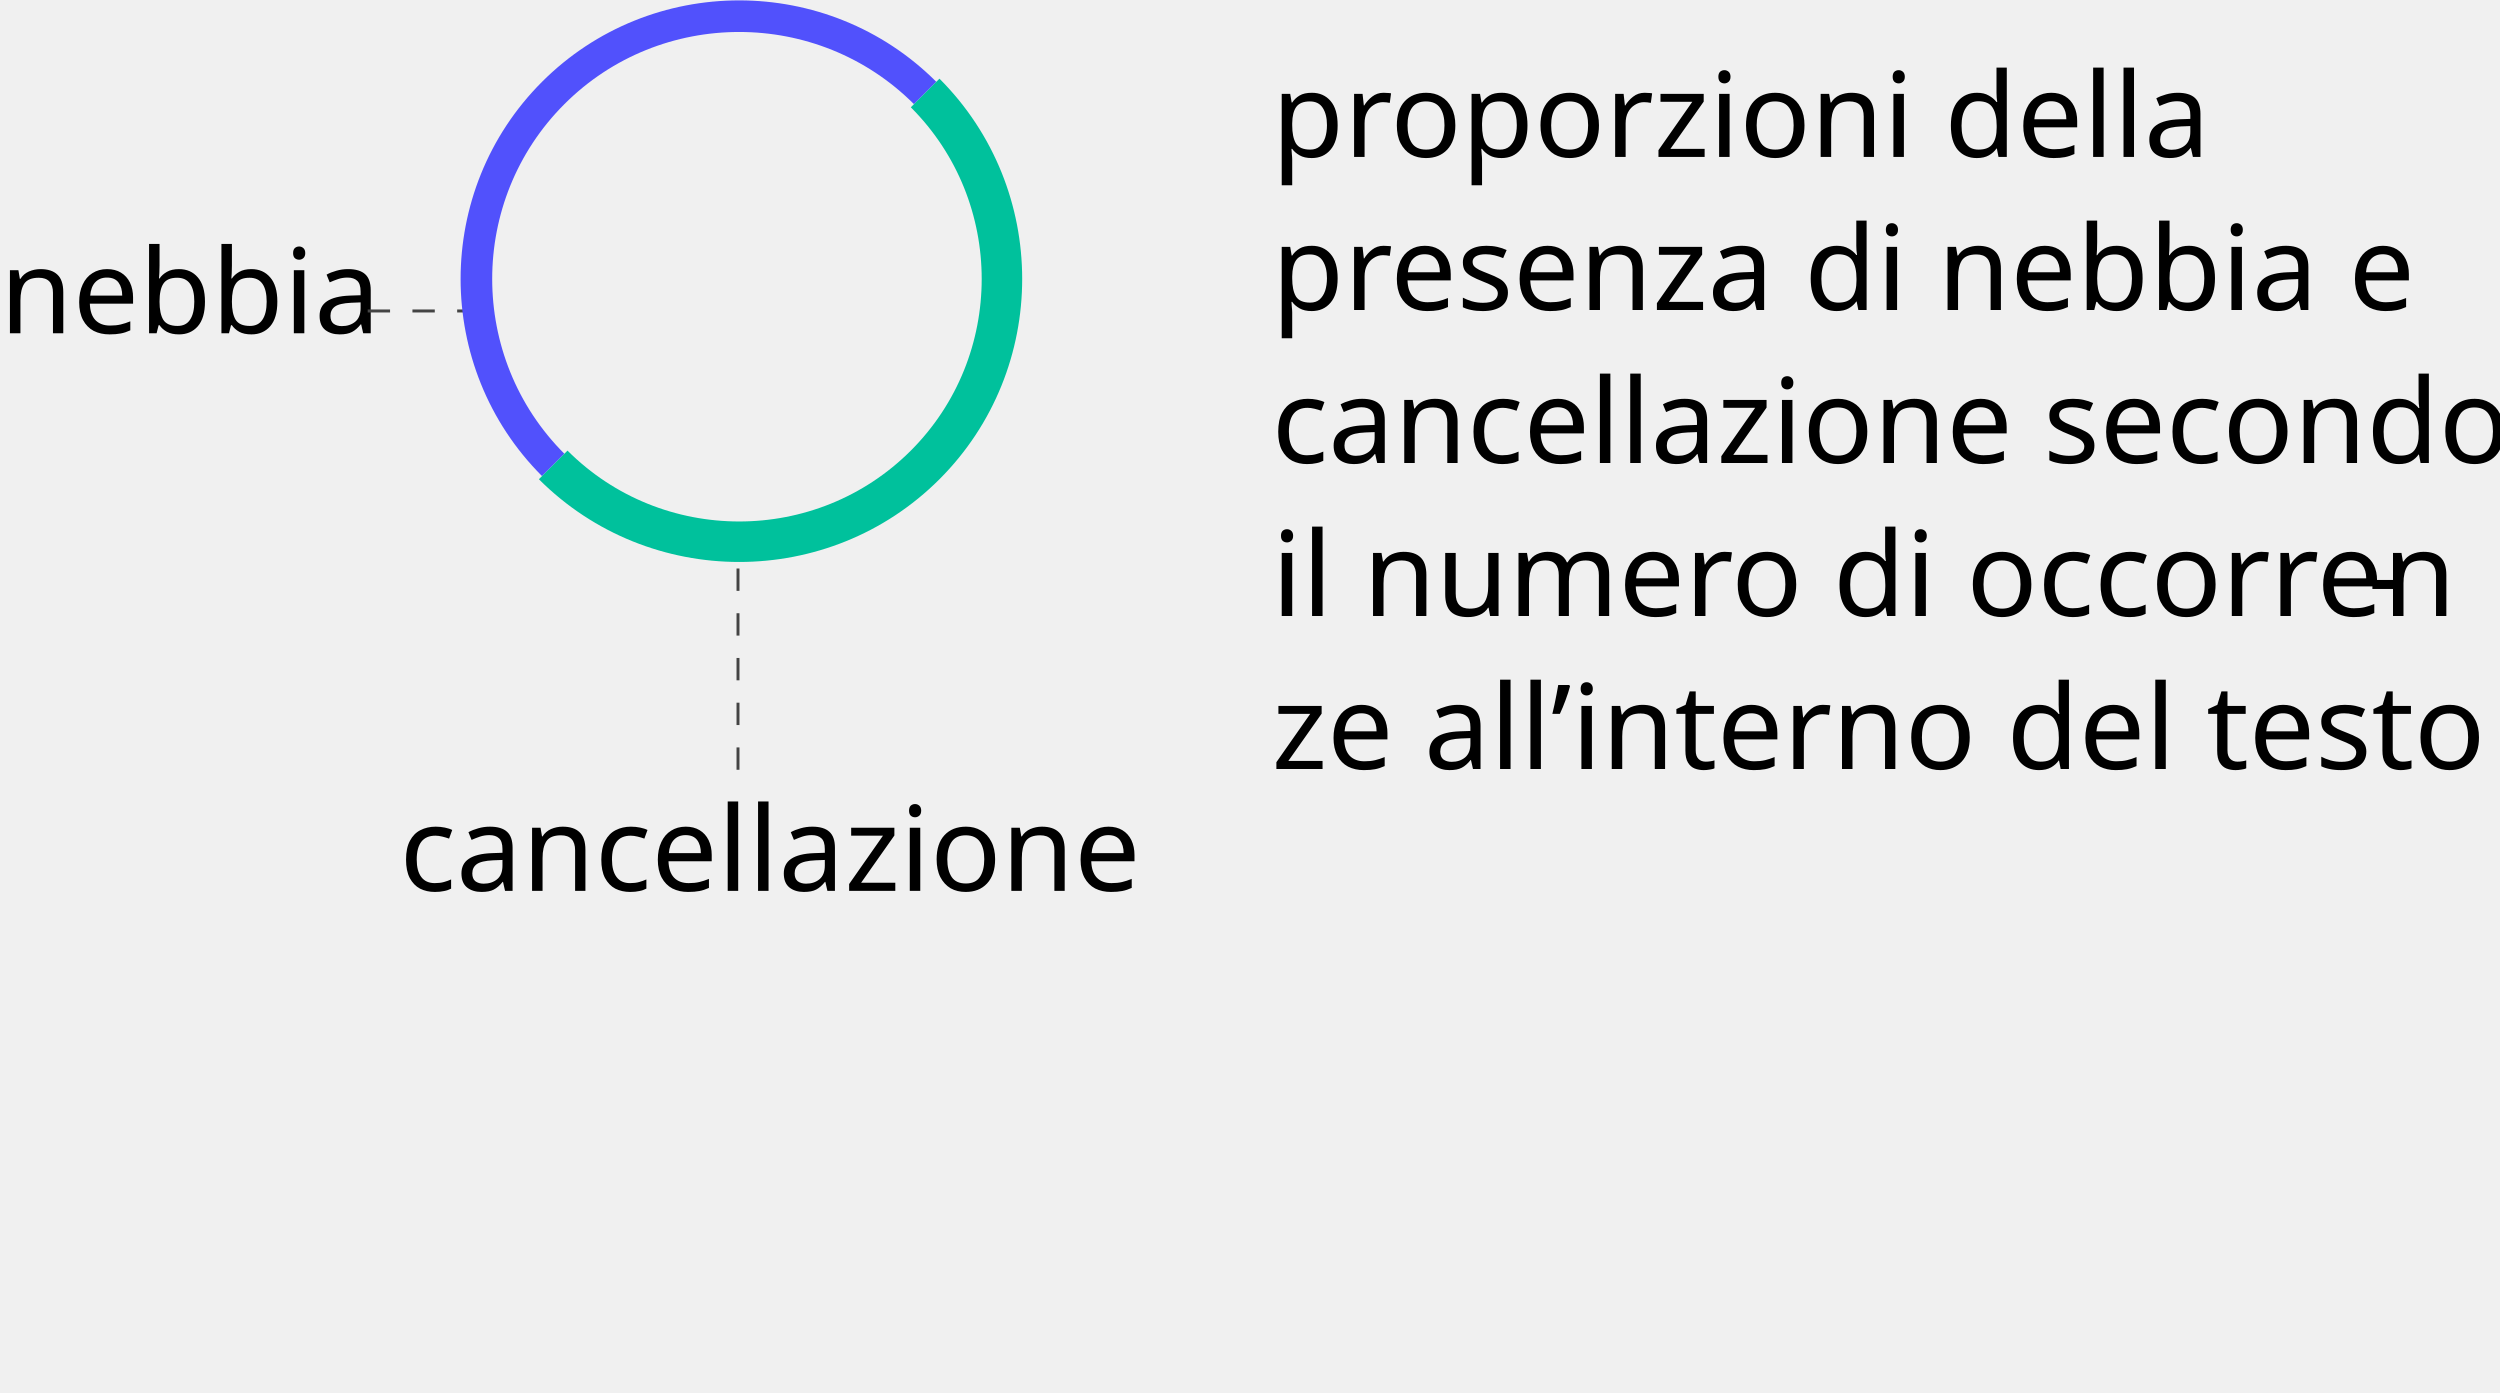
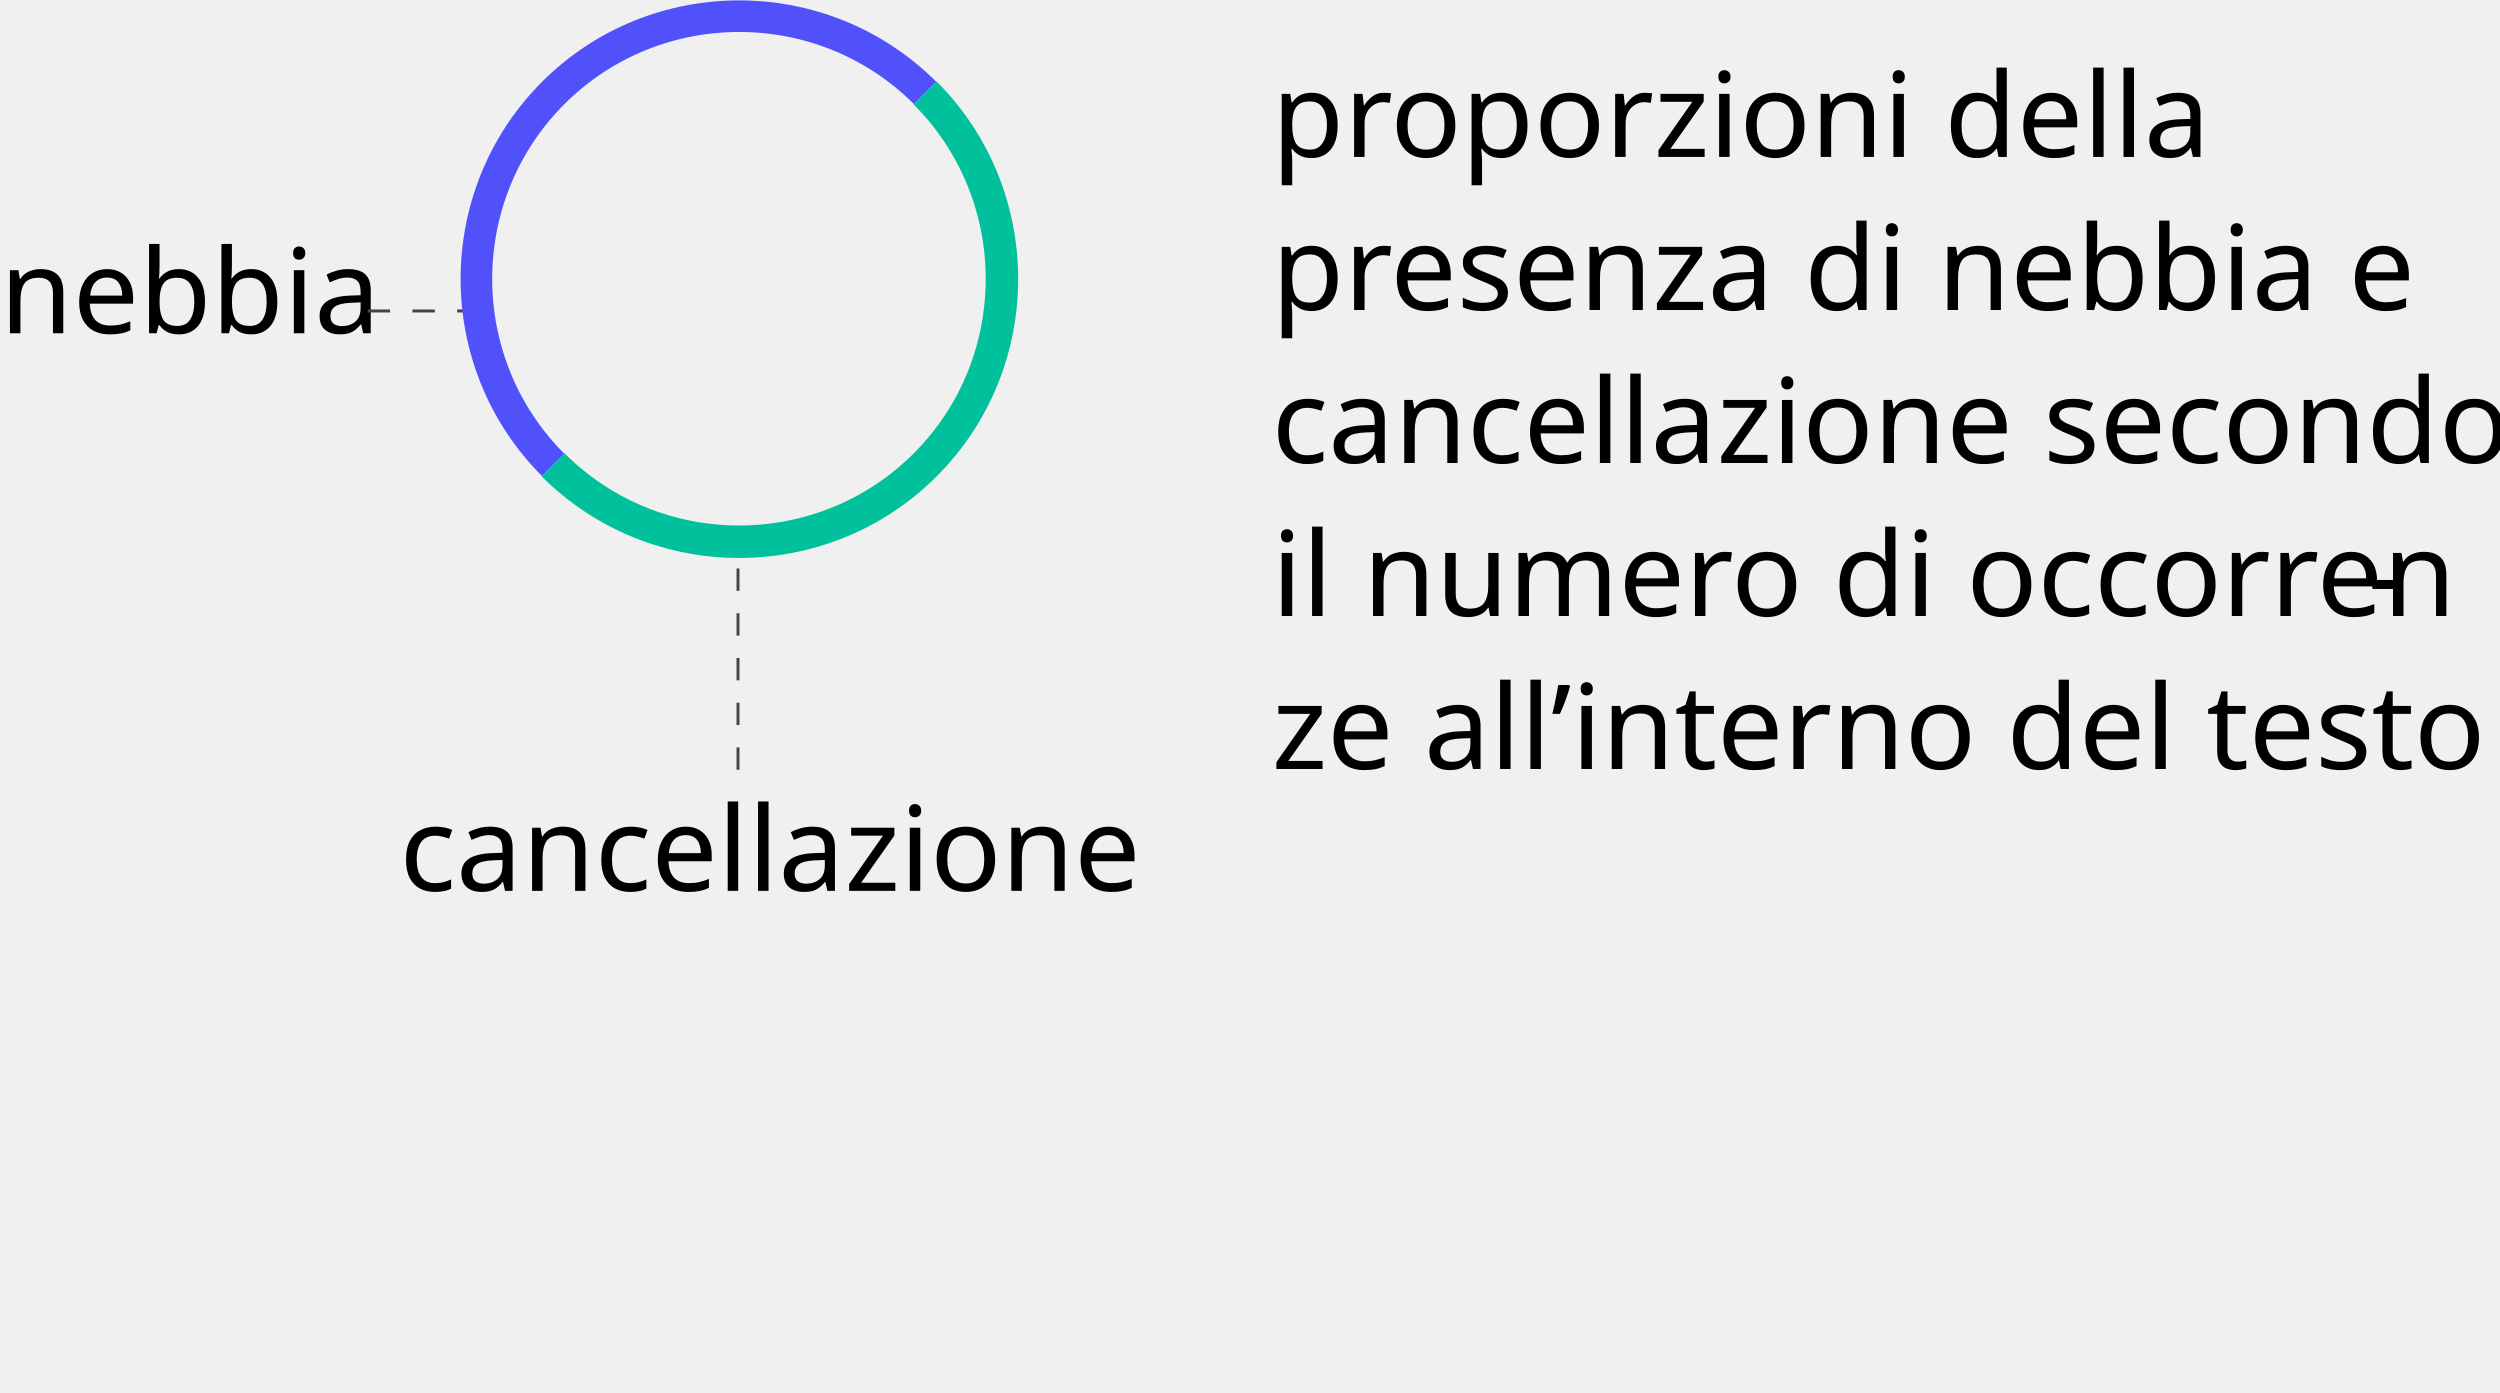
<svg xmlns="http://www.w3.org/2000/svg" version="1.1" x="0px" y="0px" viewBox="0 0 212.4 118.3" style="enable-background:new 0 0 212.4 118.3;" xml:space="preserve">
  <style type="text/css">
	.st0{fill:none;}
	.st1{fill:#D6DBDF;stroke:#444444;stroke-width:0.178;}
	.st2{fill:none;stroke:#444444;stroke-width:0.178;}
	.st3{fill:#FFD93B;stroke:#444444;stroke-width:0.178;stroke-linejoin:round;}
	.st4{fill:#FF3366;stroke:#444444;stroke-width:0.178;}
	.st5{fill:#FFA500;stroke:#444444;stroke-width:0.178;stroke-linejoin:round;}
	.st6{fill:#00BFD3;stroke:#444444;stroke-width:0.178;stroke-linejoin:round;}
	.st7{fill-rule:evenodd;clip-rule:evenodd;fill:#FFFFFF;stroke:#444444;stroke-width:0.533;}
	.st8{fill-rule:evenodd;clip-rule:evenodd;fill:#FFFFFF;stroke:#444444;stroke-width:0.355;}
	.st9{fill:none;stroke:#444444;stroke-width:0.355;}
	.st10{fill:#444444;}
	.st11{fill:none;stroke:#444444;stroke-width:0.178;stroke-dasharray:1.349,1.349;}
	.st12{fill:none;stroke:#444444;stroke-width:0.178;stroke-dasharray:1.501,1.501;}
	.st13{fill:none;stroke:#999999;stroke-width:0.19;stroke-linecap:round;stroke-dasharray:1.506,1.506;}
	.st14{fill:none;stroke:#999999;stroke-width:0.19;stroke-linecap:round;}
	.st15{fill:none;stroke:#FF3366;stroke-width:0.5;}
	.st16{fill:#FF3366;stroke:#FFFFFF;stroke-width:0.25;}
	.st17{fill:#C6CACF;stroke:#FFFFFF;stroke-width:0.25;stroke-linejoin:round;}
	.st18{fill:#00C19C;stroke:#FFFFFF;stroke-width:0.189;stroke-linejoin:round;}
	.st19{fill:#8AE297;stroke:#FFFFFF;stroke-width:0.378;}
	.st20{fill:#FF3366;}
	.st21{fill:#BBBBFF;}
	.st22{fill:#5151FC;stroke:#FFFFFF;stroke-width:0.189;stroke-linejoin:round;}
	.st23{fill:#97DADD;stroke:#FFFFFF;stroke-width:0.189;stroke-linejoin:round;}
	.st24{fill:#FFA500;stroke:#FFFFFF;stroke-width:0.189;stroke-linejoin:round;}
	.st25{fill:#FFD93B;stroke:#FFFFFF;stroke-width:0.189;stroke-linejoin:round;}
	.st26{fill:#C6CACF;stroke:#FFFFFF;stroke-width:0.189;stroke-linejoin:round;}
	.st27{fill:#00BFD3;stroke:#FFFFFF;stroke-width:0.189;stroke-linejoin:round;}
	.st28{fill:#FF6C39;stroke:#FFFFFF;stroke-width:0.189;stroke-linejoin:round;}
	.st29{fill:none;stroke:#1A1A1A;stroke-width:0.189;stroke-linejoin:round;}
	.st30{fill:#566973;}
	.st31{fill:#0094C1;}
	.st32{fill:#518CFC;}
	.st33{fill:#5151FC;}
	.st34{fill:#00C1C1;}
	.st35{fill:#00C19C;}
	.st36{fill:#00BAC1;}
	.st37{fill-rule:evenodd;clip-rule:evenodd;fill:#00C19C;stroke:#444444;stroke-width:0.177;}
	.st38{fill-rule:evenodd;clip-rule:evenodd;fill:#00BAC1;stroke:#444444;stroke-width:0.177;}
	.st39{fill-rule:evenodd;clip-rule:evenodd;fill:#5151FC;stroke:#444444;stroke-width:0.177;}
	.st40{fill:none;stroke:#444444;stroke-width:0.5;}
	.st41{fill:none;stroke:#444444;stroke-width:0.25;}
	.st42{fill:none;stroke:#444444;stroke-width:0.25;stroke-dasharray:1.9,1.9;}
	.st43{fill:#FFFFFF;}
	.st44{fill:none;stroke:#1A1A1A;stroke-width:0.358;}
	.st45{fill:#FFFFFF;stroke:#C6CACF;stroke-width:0.25;stroke-miterlimit:10;}
	.st46{fill:#939699;}
	.st47{fill:#C6CACF;}
	.st48{fill:none;stroke:#FF0066;stroke-width:0.75;stroke-miterlimit:10;}
	.st49{fill:#AFB1B2;}
	.st50{fill:none;stroke:#000000;stroke-width:0.5;stroke-miterlimit:10;}
	.st51{fill:url(#SVGID_1_);}
	.st52{fill:none;stroke:#5151FC;stroke-width:0.2;}
	.st53{fill:url(#SVGID_2_);}
- 	.st54{fill:none;stroke:#FF3366;stroke-width:0.2;}
+ 	.st54{fill:none;stroke:#00C19C;stroke-width:0.2;}
	.st55{fill:url(#SVGID_3_);}
- 	.st56{fill:none;stroke:#00C19C;stroke-width:0.2;}
+ 	.st56{fill:none;stroke:#FFA500;stroke-width:0.2;}
	.st57{fill:none;stroke:#000000;stroke-width:0.65;stroke-miterlimit:10;}
	.st58{fill:#5151FC;stroke:#FFFFFF;stroke-width:0.25;stroke-linejoin:round;}
- 	.st59{fill:#FFFFFF;stroke:#C6CACF;stroke-width:0.5;}
- 	.st60{fill:#00C19C;stroke:#FFFFFF;stroke-width:0.25;stroke-linejoin:round;}
- 	.st61{font-family:'HKGrotesk-Regular';}
- 	.st62{font-size:10px;}
- 	.st63{fill:none;stroke:#5151FC;stroke-width:2.684;stroke-linejoin:round;}
- 	.st64{fill:none;stroke:#00C19C;stroke-width:3.44;stroke-miterlimit:10;}
- 	.st65{fill:url(#SVGID_4_);}
- 	.st66{fill:none;stroke:#5151FC;stroke-width:0.3;}
- 	.st67{fill:url(#SVGID_5_);}
- 	.st68{fill:none;stroke:#FF6C39;stroke-width:0.3;}
- 	.st69{fill:url(#SVGID_6_);}
- 	.st70{fill:none;stroke:#FFA500;stroke-width:0.3;}
- 	.st71{fill:url(#SVGID_7_);}
- 	.st72{fill:none;stroke:#00C19C;stroke-width:0.3;}
- 	.st73{fill:url(#SVGID_8_);}
- 	.st74{fill:none;stroke:#BBBBFF;stroke-width:0.3;}
- 	.st75{fill:#FFA500;stroke:#FFFFFF;stroke-width:0.5;}
+ 	.st59{fill:#00C19C;stroke:#FFFFFF;stroke-width:0.25;stroke-linejoin:round;}
+ 	.st60{fill:#FFFFFF;stroke:#C6CACF;stroke-width:0.5;}
+ 	.st61{fill:#FFA500;stroke:#FFFFFF;stroke-width:0.5;}
+ 	.st62{font-family:'HKGrotesk-Regular';}
+ 	.st63{font-size:10px;}
+ 	.st64{fill:none;stroke:#5151FC;stroke-width:2.684;stroke-linejoin:round;}
+ 	.st65{fill:none;stroke:#00C19C;stroke-width:2.76;stroke-miterlimit:10;}
+ 	.st66{fill:url(#SVGID_4_);}
+ 	.st67{fill:none;stroke:#5151FC;stroke-width:0.3;}
+ 	.st68{fill:url(#SVGID_5_);}
+ 	.st69{fill:none;stroke:#FF6C39;stroke-width:0.3;}
+ 	.st70{fill:url(#SVGID_6_);}
+ 	.st71{fill:none;stroke:#FFA500;stroke-width:0.3;}
+ 	.st72{fill:url(#SVGID_7_);}
+ 	.st73{fill:none;stroke:#00C19C;stroke-width:0.3;}
+ 	.st74{fill:url(#SVGID_8_);}
+ 	.st75{fill:none;stroke:#BBBBFF;stroke-width:0.3;}
	.st76{fill:#00C19C;stroke:#FFFFFF;stroke-width:0.5;}
	.st77{fill:#C6CACF;stroke:#FFFFFF;stroke-width:0.25;}
	.st78{fill:#BBBBFF;stroke:#FFFFFF;stroke-width:0.25;stroke-linejoin:round;}
	.st79{fill:#FF6C39;stroke:#FFFFFF;stroke-width:0.25;}
	.st80{fill:none;stroke:#5151FC;stroke-width:3.44;stroke-miterlimit:10;}
- 	.st81{fill:none;stroke:#FF6C39;stroke-width:3.44;stroke-miterlimit:10;}
- 	.st82{fill:none;stroke:#BBBBFF;stroke-width:3.44;stroke-miterlimit:10;}
- 	.st83{fill:none;stroke:#FFA500;stroke-width:3.44;stroke-miterlimit:10;}
- 	.st84{fill:none;stroke:#444444;stroke-width:0.393;stroke-dasharray:2.986,2.986;}
- 	.st85{fill:none;stroke:#666666;stroke-width:3.44;}
- 	.st86{fill:none;stroke:#CCCCCC;stroke-width:3.44;}
- 	.st87{fill:none;stroke:#666666;stroke-width:3.929;}
- 	.st88{fill:#CCCCCC;stroke:#FFFFFF;stroke-width:1.2;}
- 	.st89{fill:#666666;stroke:#FFFFFF;stroke-width:1.2;}
- 	.st90{fill:none;stroke:#000000;stroke-width:0.393;}
- 	.st91{fill:none;stroke:#00C19C;stroke-width:2.76;stroke-miterlimit:10;}
- 	.st92{fill:none;stroke:#FF3366;stroke-width:2.76;stroke-miterlimit:10;}
- 	.st93{fill:none;stroke:#5151FC;stroke-width:2.76;stroke-miterlimit:10;}
- 	.st94{fill:none;stroke:#FF3366;stroke-width:2.76;stroke-miterlimit:10;}
- 	.st95{fill:none;stroke:#FFA500;stroke-width:2.76;stroke-miterlimit:10;}
- 	.st96{fill:#FF3366;stroke:#FFFFFF;stroke-width:0.5;}
- 	.st97{fill:#FFFFFF;stroke:#C6CACF;stroke-width:0.5;stroke-linejoin:round;}
- 	.st98{fill:none;stroke:#CCCCCC;stroke-width:2.76;stroke-miterlimit:10;}
- 	.st99{fill:none;stroke:#000000;stroke-width:2.76;stroke-miterlimit:10;}
- 	.st100{fill:none;stroke:#00CCCC;stroke-width:2.76;stroke-miterlimit:10;}
+ 	.st81{fill:none;stroke:#00C19C;stroke-width:3.44;stroke-miterlimit:10;}
+ 	.st82{fill:none;stroke:#FF6C39;stroke-width:3.44;stroke-miterlimit:10;}
+ 	.st83{fill:none;stroke:#BBBBFF;stroke-width:3.44;stroke-miterlimit:10;}
+ 	.st84{fill:none;stroke:#FFA500;stroke-width:3.44;stroke-miterlimit:10;}
+ 	.st85{fill:none;stroke:#444444;stroke-width:0.393;stroke-dasharray:2.986,2.986;}
+ 	.st86{fill:none;stroke:#666666;stroke-width:3.44;}
+ 	.st87{fill:none;stroke:#CCCCCC;stroke-width:3.44;}
+ 	.st88{fill:none;stroke:#666666;stroke-width:3.929;}
+ 	.st89{fill:#CCCCCC;stroke:#FFFFFF;stroke-width:1.2;}
+ 	.st90{fill:#666666;stroke:#FFFFFF;stroke-width:1.2;}
+ 	.st91{fill:none;stroke:#000000;stroke-width:0.393;}
+ 	.st92{fill:none;stroke:#00C19C;stroke-width:2.76;stroke-miterlimit:10;}
+ 	.st93{fill:none;stroke:#FF3366;stroke-width:2.76;stroke-miterlimit:10;}
+ 	.st94{fill:none;stroke:#5151FC;stroke-width:2.76;stroke-miterlimit:10;}
+ 	.st95{fill:none;stroke:#FF3366;stroke-width:2.76;stroke-miterlimit:10;}
+ 	.st96{fill:none;stroke:#FFA500;stroke-width:2.76;stroke-miterlimit:10;}
+ 	.st97{fill:#FF3366;stroke:#FFFFFF;stroke-width:0.5;}
+ 	.st98{fill:#FFFFFF;stroke:#C6CACF;stroke-width:0.5;stroke-linejoin:round;}
+ 	.st99{fill:none;stroke:#CCCCCC;stroke-width:2.76;stroke-miterlimit:10;}
+ 	.st100{fill:none;stroke:#000000;stroke-width:2.76;stroke-miterlimit:10;}
+ 	.st101{fill:none;stroke:#00CCCC;stroke-width:2.76;stroke-miterlimit:10;}
</style>
  <g id="Layer_1">
</g>
  <g id="volumi">
</g>
  <g id="cronologia">
</g>
  <g id="disposizione_e_lungheza">
</g>
  <g id="nebbia_1">
</g>
  <g id="nebbia_2">
    <g>
      <g>
-         <text transform="matrix(1 0 0 1 2.441406e-04 28.3164)" class="st61 st62">nebbia</text>
+         <text transform="matrix(1 0 0 1 2.441406e-04 28.3164)" class="st62 st63">nebbia</text>
      </g>
      <g>
-         <text transform="matrix(1 0 0 1 33.9512 75.6865)" class="st61 st62">cancellazione</text>
+         <text transform="matrix(1 0 0 1 33.9512 75.6865)" class="st62 st63">cancellazione</text>
      </g>
      <g id="Group-3_4_" transform="translate(-32.86 47.62) rotate(-90)">
        <path id="Path-6_1_" class="st42" d="M21.2,73.6V63.1" />
      </g>
      <g id="Group-3-2" transform="translate(-17 -3)">
        <path id="Path-6-2" class="st42" d="M79.7,68.4V49" />
      </g>
      <g id="Ellipse_22_1_" transform="translate(-18)">
-         <path id="Path_89" class="st63" d="M65,39.5c-8.7-8.7-8.7-22.9,0-31.6s22.9-8.7,31.6,0l0,0" />
-         <path id="Path_90" class="st64" d="M96.6,7.9c8.7,8.7,8.7,22.9,0,31.6s-22.9,8.7-31.6,0" />
+         <path id="Path_89" class="st64" d="M65,39.5c-8.7-8.7-8.7-22.9,0-31.6s22.9-8.7,31.6,0l0,0" />
+         <path id="Path_90" class="st65" d="M96.6,7.9c8.7,8.7,8.7,22.9,0,31.6s-22.9,8.7-31.6,0" />
      </g>
      <rect x="0" y="0.3" class="st0" width="209.9" height="118" />
      <g>
        <rect x="108.1" y="6.4" class="st0" width="101.9" height="63.8" />
        <text transform="matrix(1 0 0 1 108.0515 13.3356)">
-           <tspan x="0" y="0" class="st61 st62">proporzioni della  </tspan>
-           <tspan x="0" y="13" class="st61 st62">presenza di nebbia e </tspan>
-           <tspan x="0" y="26" class="st61 st62">cancellazione secondo  </tspan>
-           <tspan x="0" y="39" class="st61 st62">il numero di occorren</tspan>
-           <tspan x="93.1" y="39" class="st61 st62">-</tspan>
-           <tspan x="0" y="52" class="st61 st62">ze all’interno del testo</tspan>
+           <tspan x="0" y="0" class="st62 st63">proporzioni della  </tspan>
+           <tspan x="0" y="13" class="st62 st63">presenza di nebbia e </tspan>
+           <tspan x="0" y="26" class="st62 st63">cancellazione secondo  </tspan>
+           <tspan x="0" y="39" class="st62 st63">il numero di occorren</tspan>
+           <tspan x="93.1" y="39" class="st62 st63">-</tspan>
+           <tspan x="0" y="52" class="st62 st63">ze all’interno del testo</tspan>
        </text>
      </g>
    </g>
  </g>
  <g id="spazio_livello_1">
</g>
  <g id="spazio_livello_2">
</g>
  <g id="spazio_livello_3">
</g>
  <g id="elenchi_1">
</g>
  <g id="elenchi_2">
</g>
</svg>
